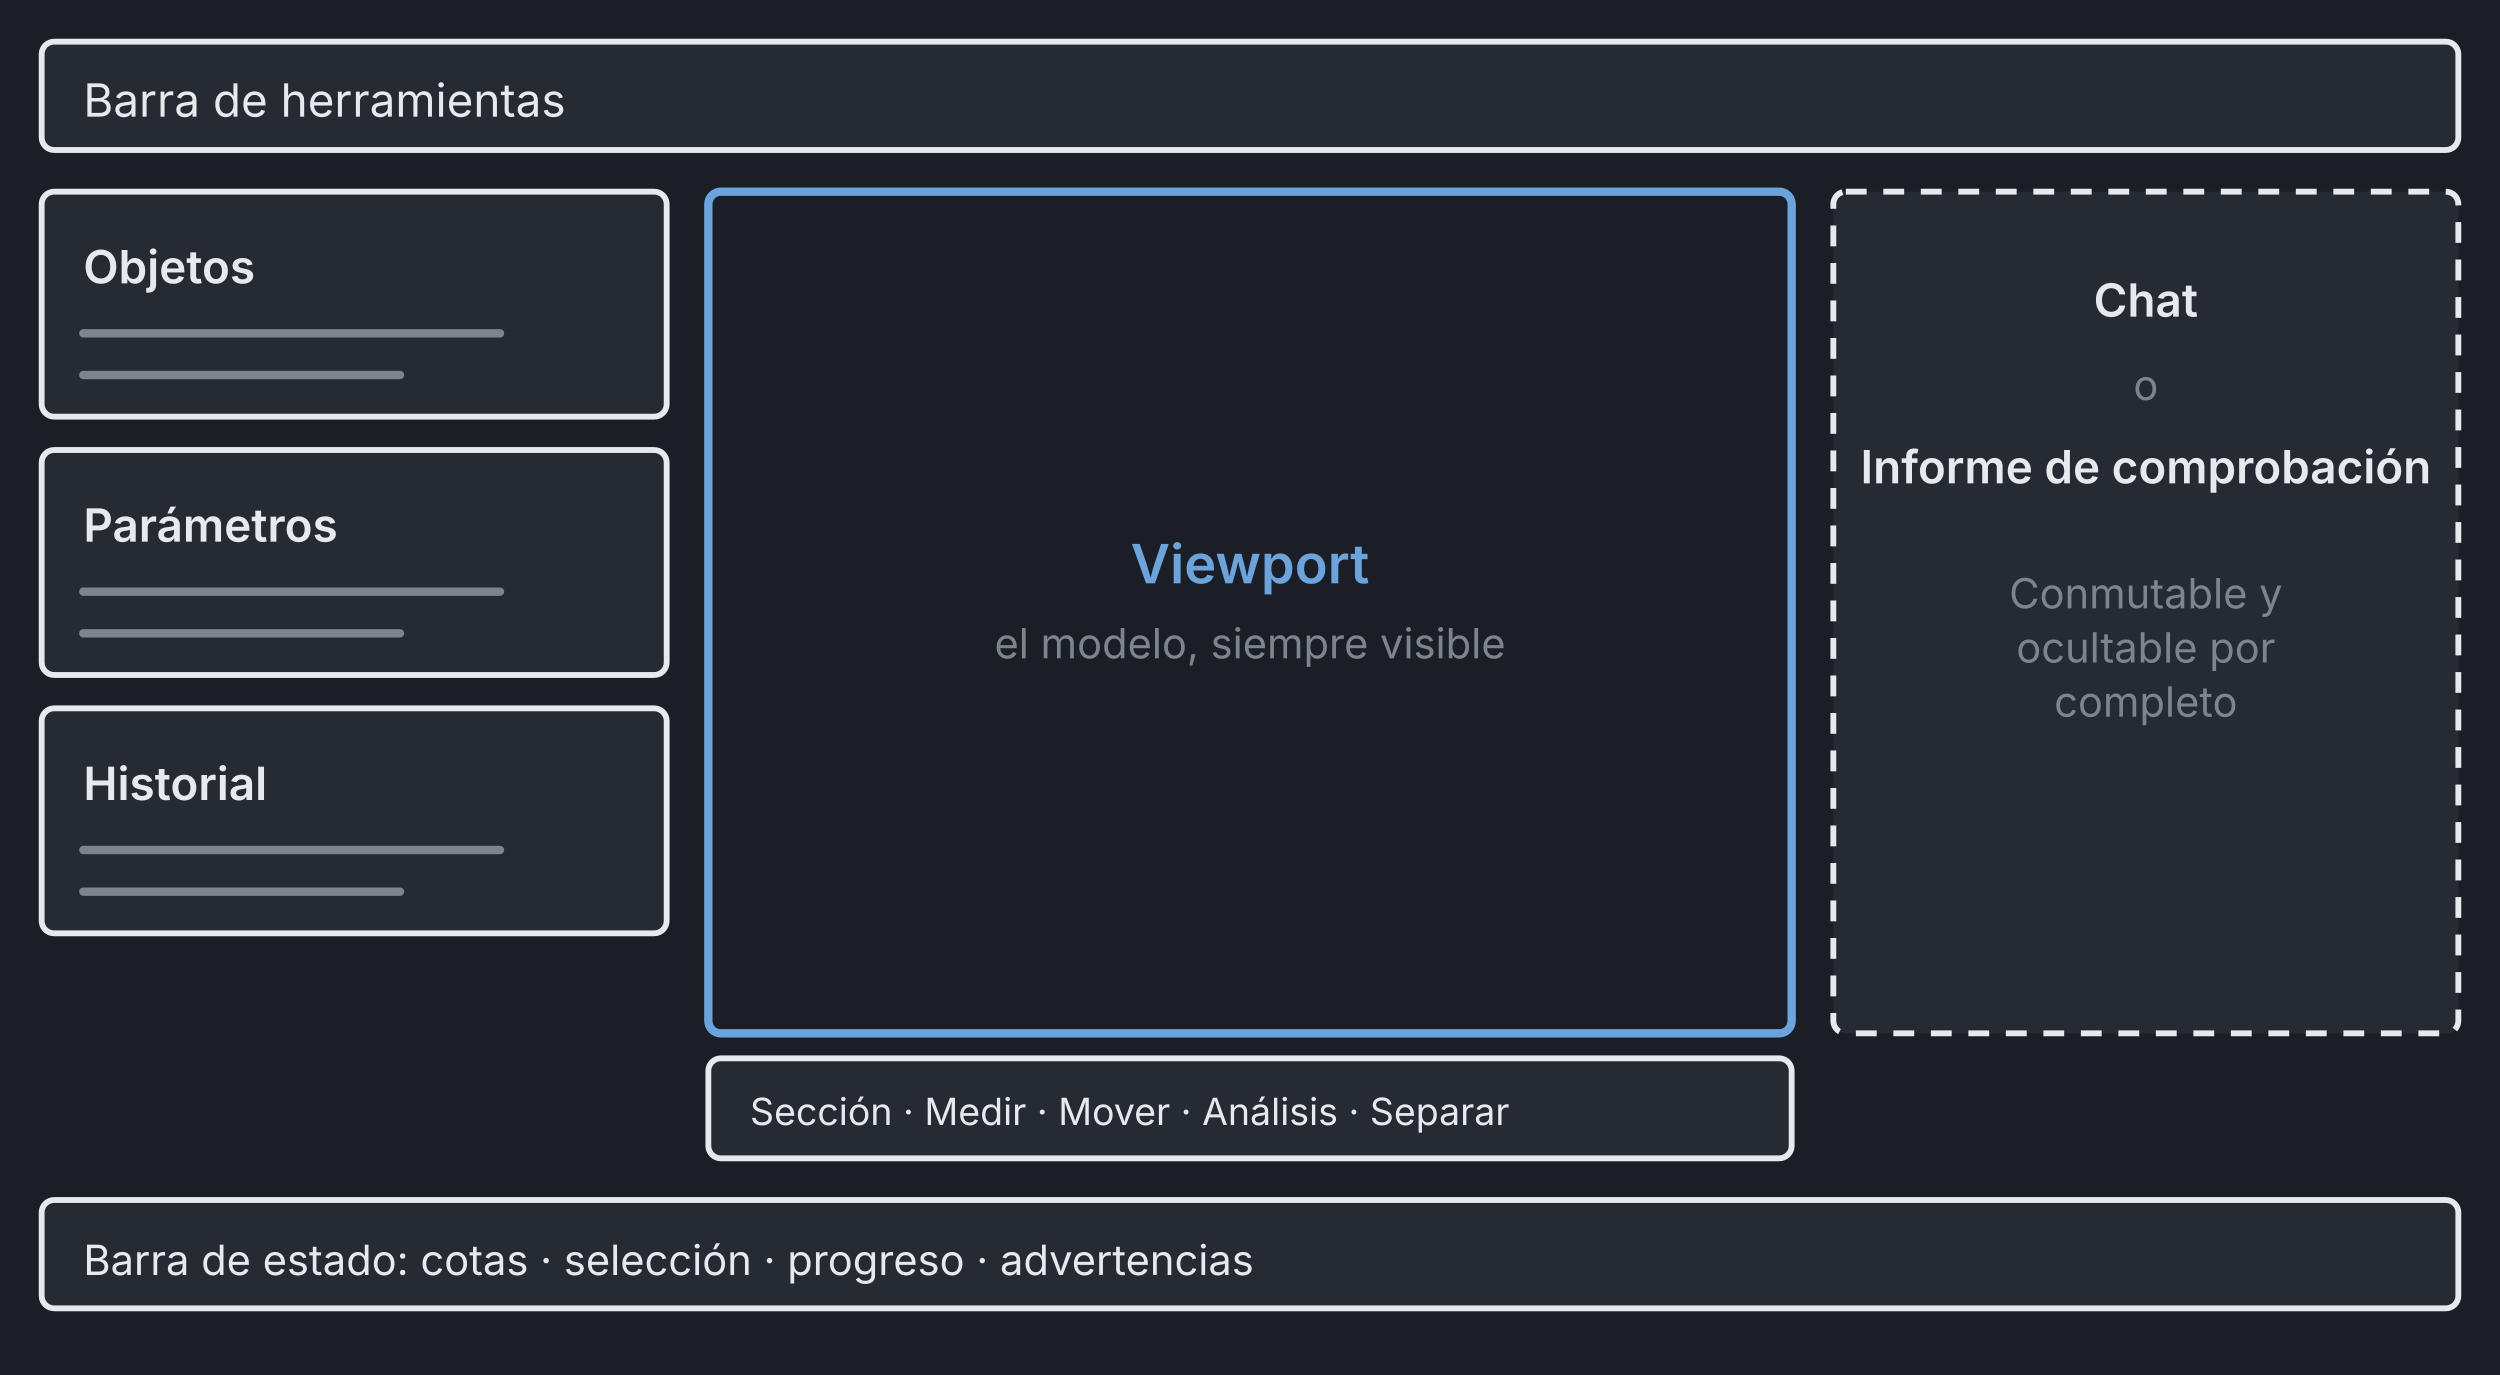
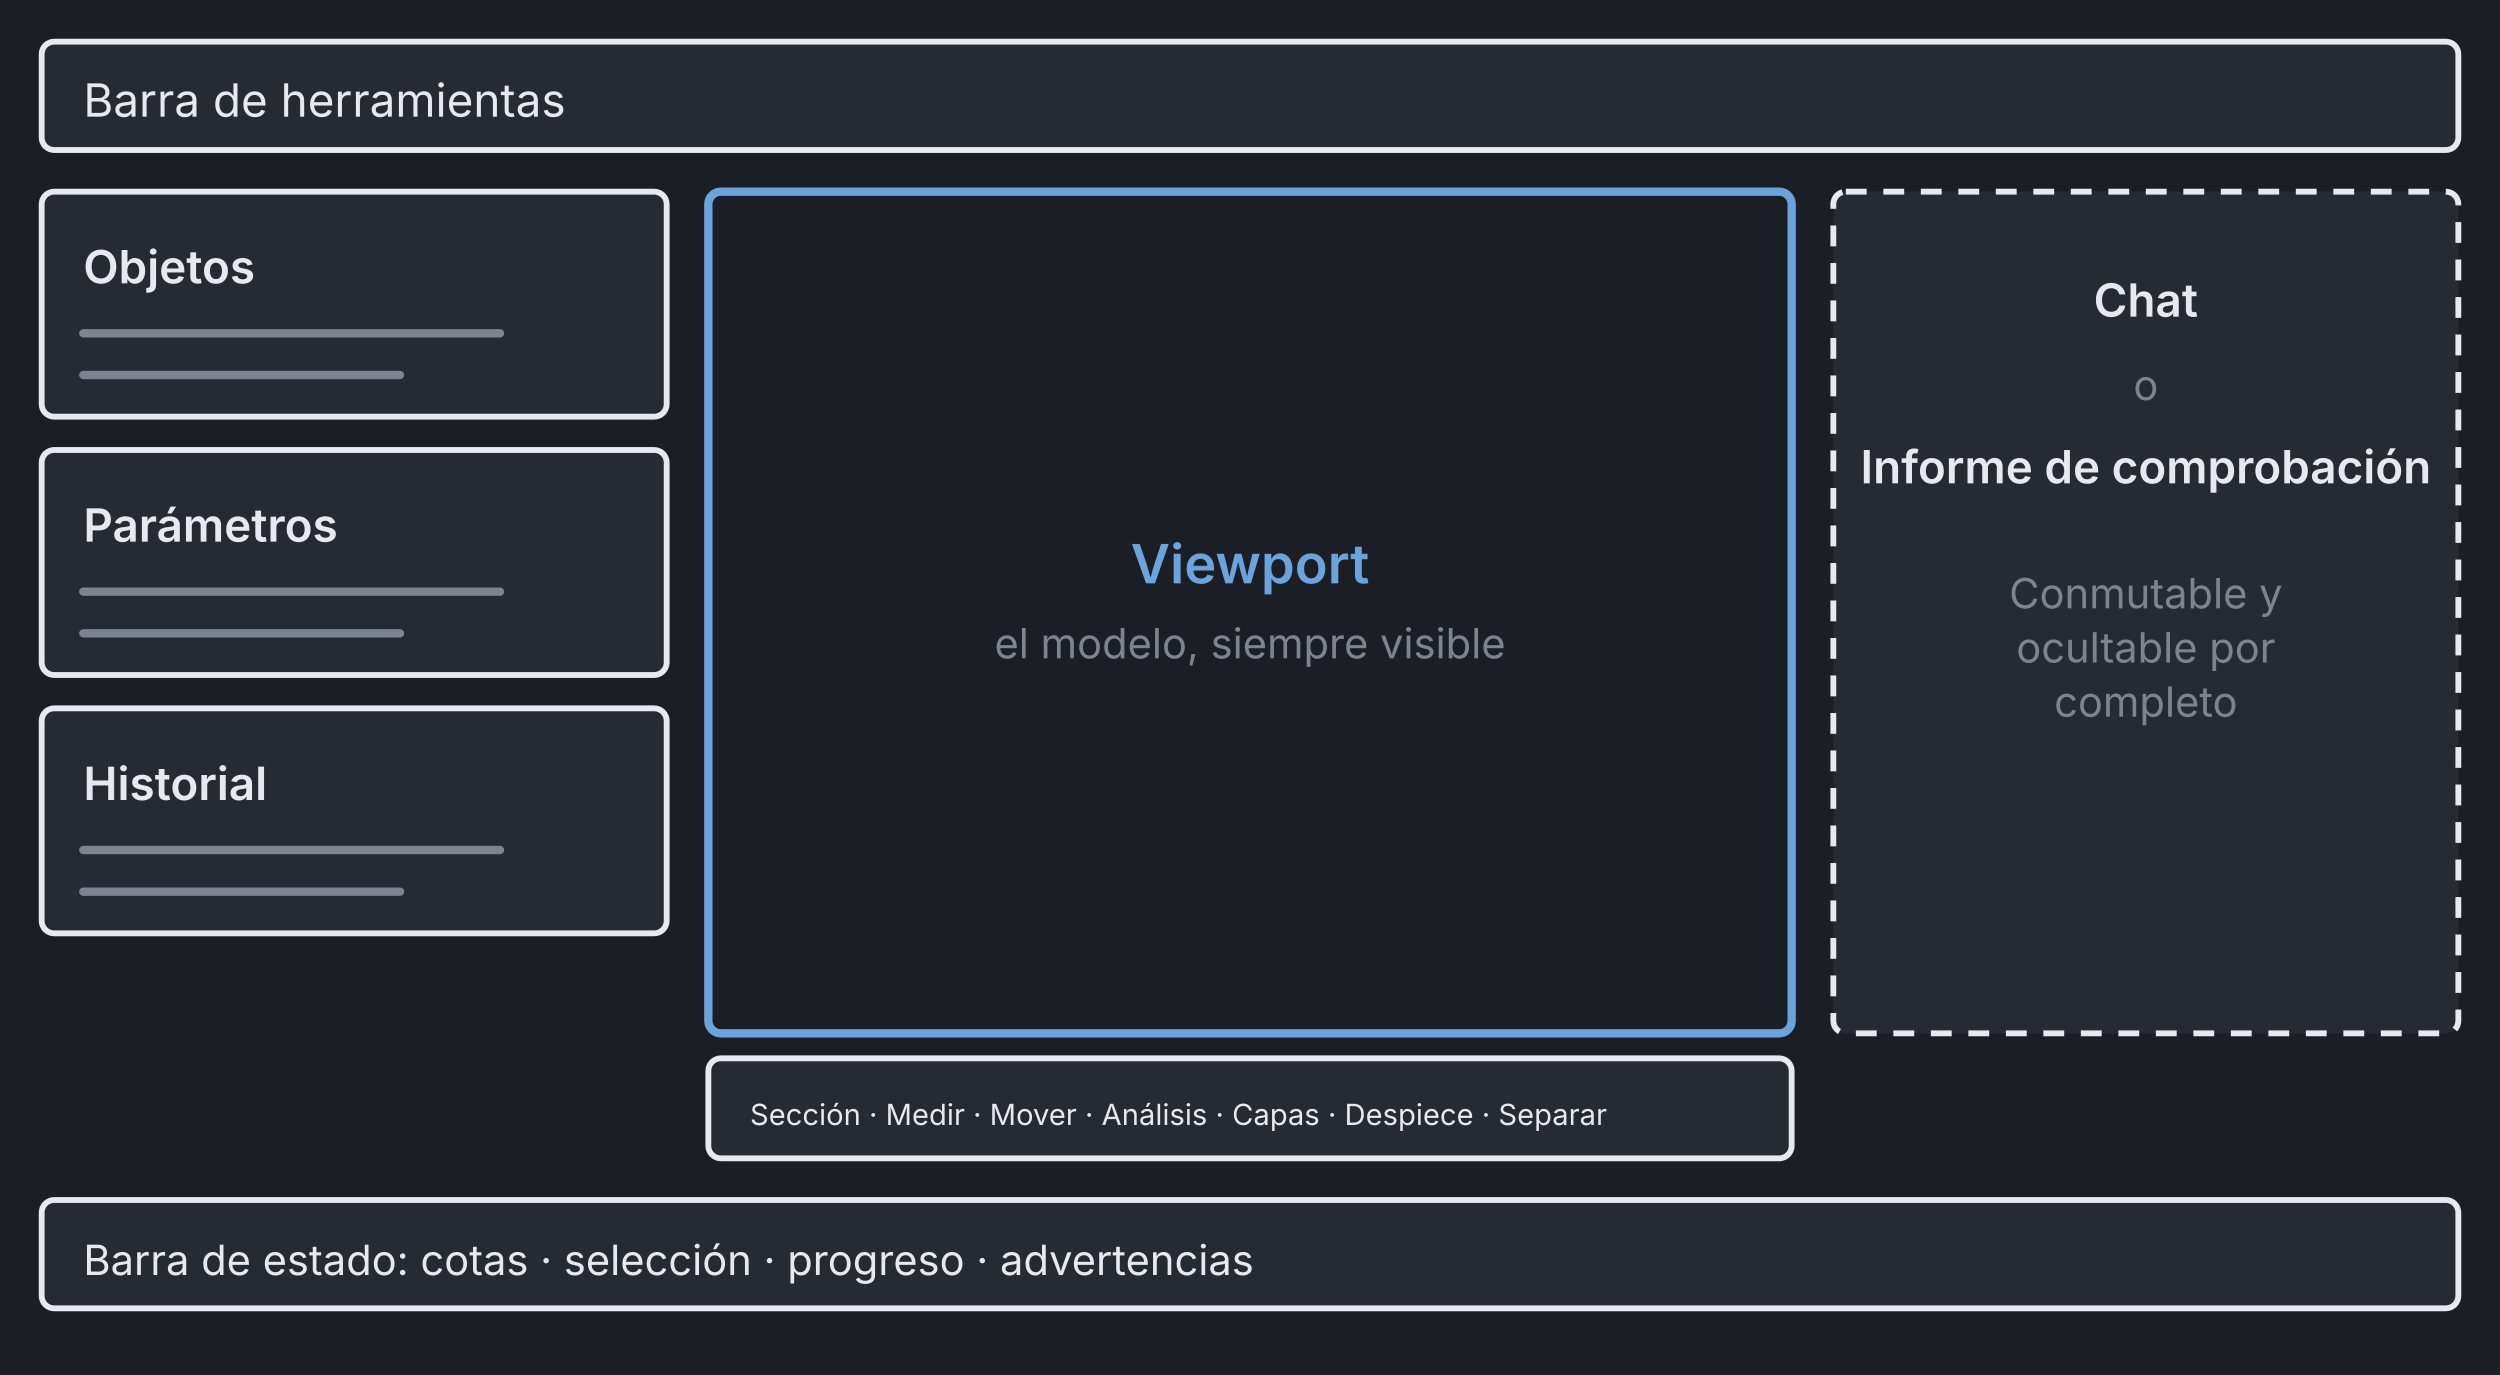
<svg xmlns="http://www.w3.org/2000/svg" viewBox="0 0 600 330" width="600" height="330">
  <rect x="0" y="0" width="600" height="330" fill="#1b1f25" />
  <rect x="10" y="10" width="580" height="26" rx="3" fill="#262b33" stroke="#e6e9ee" stroke-width="1.4" />
  <text x="20" y="28" fill="#e6e9ee" font-size="11" font-family="system-ui, -apple-system, Segoe UI, sans-serif" text-anchor="start">Barra de herramientas</text>
  <rect x="10" y="46" width="150" height="54" rx="3" fill="#262b33" stroke="#e6e9ee" stroke-width="1.4" />
  <text x="20" y="68" fill="#e6e9ee" font-size="11" font-family="system-ui, -apple-system, Segoe UI, sans-serif" text-anchor="start" font-weight="600">Objetos</text>
  <line x1="20" y1="80" x2="120" y2="80" stroke="#7c848f" stroke-width="2" stroke-linecap="round" />
  <line x1="20" y1="90" x2="96" y2="90" stroke="#7c848f" stroke-width="2" stroke-linecap="round" />
  <rect x="10" y="108" width="150" height="54" rx="3" fill="#262b33" stroke="#e6e9ee" stroke-width="1.4" />
  <text x="20" y="130" fill="#e6e9ee" font-size="11" font-family="system-ui, -apple-system, Segoe UI, sans-serif" text-anchor="start" font-weight="600">Parámetros</text>
  <line x1="20" y1="142" x2="120" y2="142" stroke="#7c848f" stroke-width="2" stroke-linecap="round" />
  <line x1="20" y1="152" x2="96" y2="152" stroke="#7c848f" stroke-width="2" stroke-linecap="round" />
  <rect x="10" y="170" width="150" height="54" rx="3" fill="#262b33" stroke="#e6e9ee" stroke-width="1.4" />
  <text x="20" y="192" fill="#e6e9ee" font-size="11" font-family="system-ui, -apple-system, Segoe UI, sans-serif" text-anchor="start" font-weight="600">Historial</text>
  <line x1="20" y1="204" x2="120" y2="204" stroke="#7c848f" stroke-width="2" stroke-linecap="round" />
  <line x1="20" y1="214" x2="96" y2="214" stroke="#7c848f" stroke-width="2" stroke-linecap="round" />
  <rect x="170" y="46" width="260" height="202" rx="3" fill="none" stroke="#6ba3dd" stroke-width="2" />
  <text x="300" y="140" fill="#6ba3dd" font-size="13" font-family="system-ui, -apple-system, Segoe UI, sans-serif" text-anchor="middle" font-weight="600">Viewport</text>
  <text x="300" y="158" fill="#7c848f" font-size="10" font-family="system-ui, -apple-system, Segoe UI, sans-serif" text-anchor="middle">el modelo, siempre visible</text>
  <rect x="440" y="46" width="150" height="202" rx="3" fill="#262b33" stroke="#e6e9ee" stroke-width="1.4" stroke-dasharray="5 4" />
  <text x="515" y="76" fill="#e6e9ee" font-size="11" font-family="system-ui, -apple-system, Segoe UI, sans-serif" text-anchor="middle" font-weight="600">Chat</text>
  <text x="515" y="96" fill="#7c848f" font-size="10" font-family="system-ui, -apple-system, Segoe UI, sans-serif" text-anchor="middle">o</text>
  <text x="515" y="116" fill="#e6e9ee" font-size="11" font-family="system-ui, -apple-system, Segoe UI, sans-serif" text-anchor="middle" font-weight="600">Informe de comprobación</text>
  <text x="515" y="146" fill="#7c848f" font-size="10" font-family="system-ui, -apple-system, Segoe UI, sans-serif" text-anchor="middle">Conmutable y</text>
  <text x="515" y="159" fill="#7c848f" font-size="10" font-family="system-ui, -apple-system, Segoe UI, sans-serif" text-anchor="middle">ocultable por</text>
  <text x="515" y="172" fill="#7c848f" font-size="10" font-family="system-ui, -apple-system, Segoe UI, sans-serif" text-anchor="middle">completo</text>
  <rect x="170" y="254" width="260" height="24" rx="3" fill="#262b33" stroke="#e6e9ee" stroke-width="1.4" />
-   <text x="180" y="270" fill="#e6e9ee" font-size="9" font-family="system-ui, -apple-system, Segoe UI, sans-serif" text-anchor="start">Sección · Medir · Mover · Análisis · Separar</text>
+   <text x="180" y="270" fill="#e6e9ee" font-size="7" font-family="system-ui, -apple-system, Segoe UI, sans-serif" text-anchor="start">Sección · Medir · Mover · Análisis · Capas · Despiece · Separar</text>
  <rect x="10" y="288" width="580" height="26" rx="3" fill="#262b33" stroke="#e6e9ee" stroke-width="1.4" />
  <text x="20" y="306" fill="#e6e9ee" font-size="10" font-family="system-ui, -apple-system, Segoe UI, sans-serif" text-anchor="start">Barra de estado: cotas · selección · progreso · advertencias</text>
</svg>
